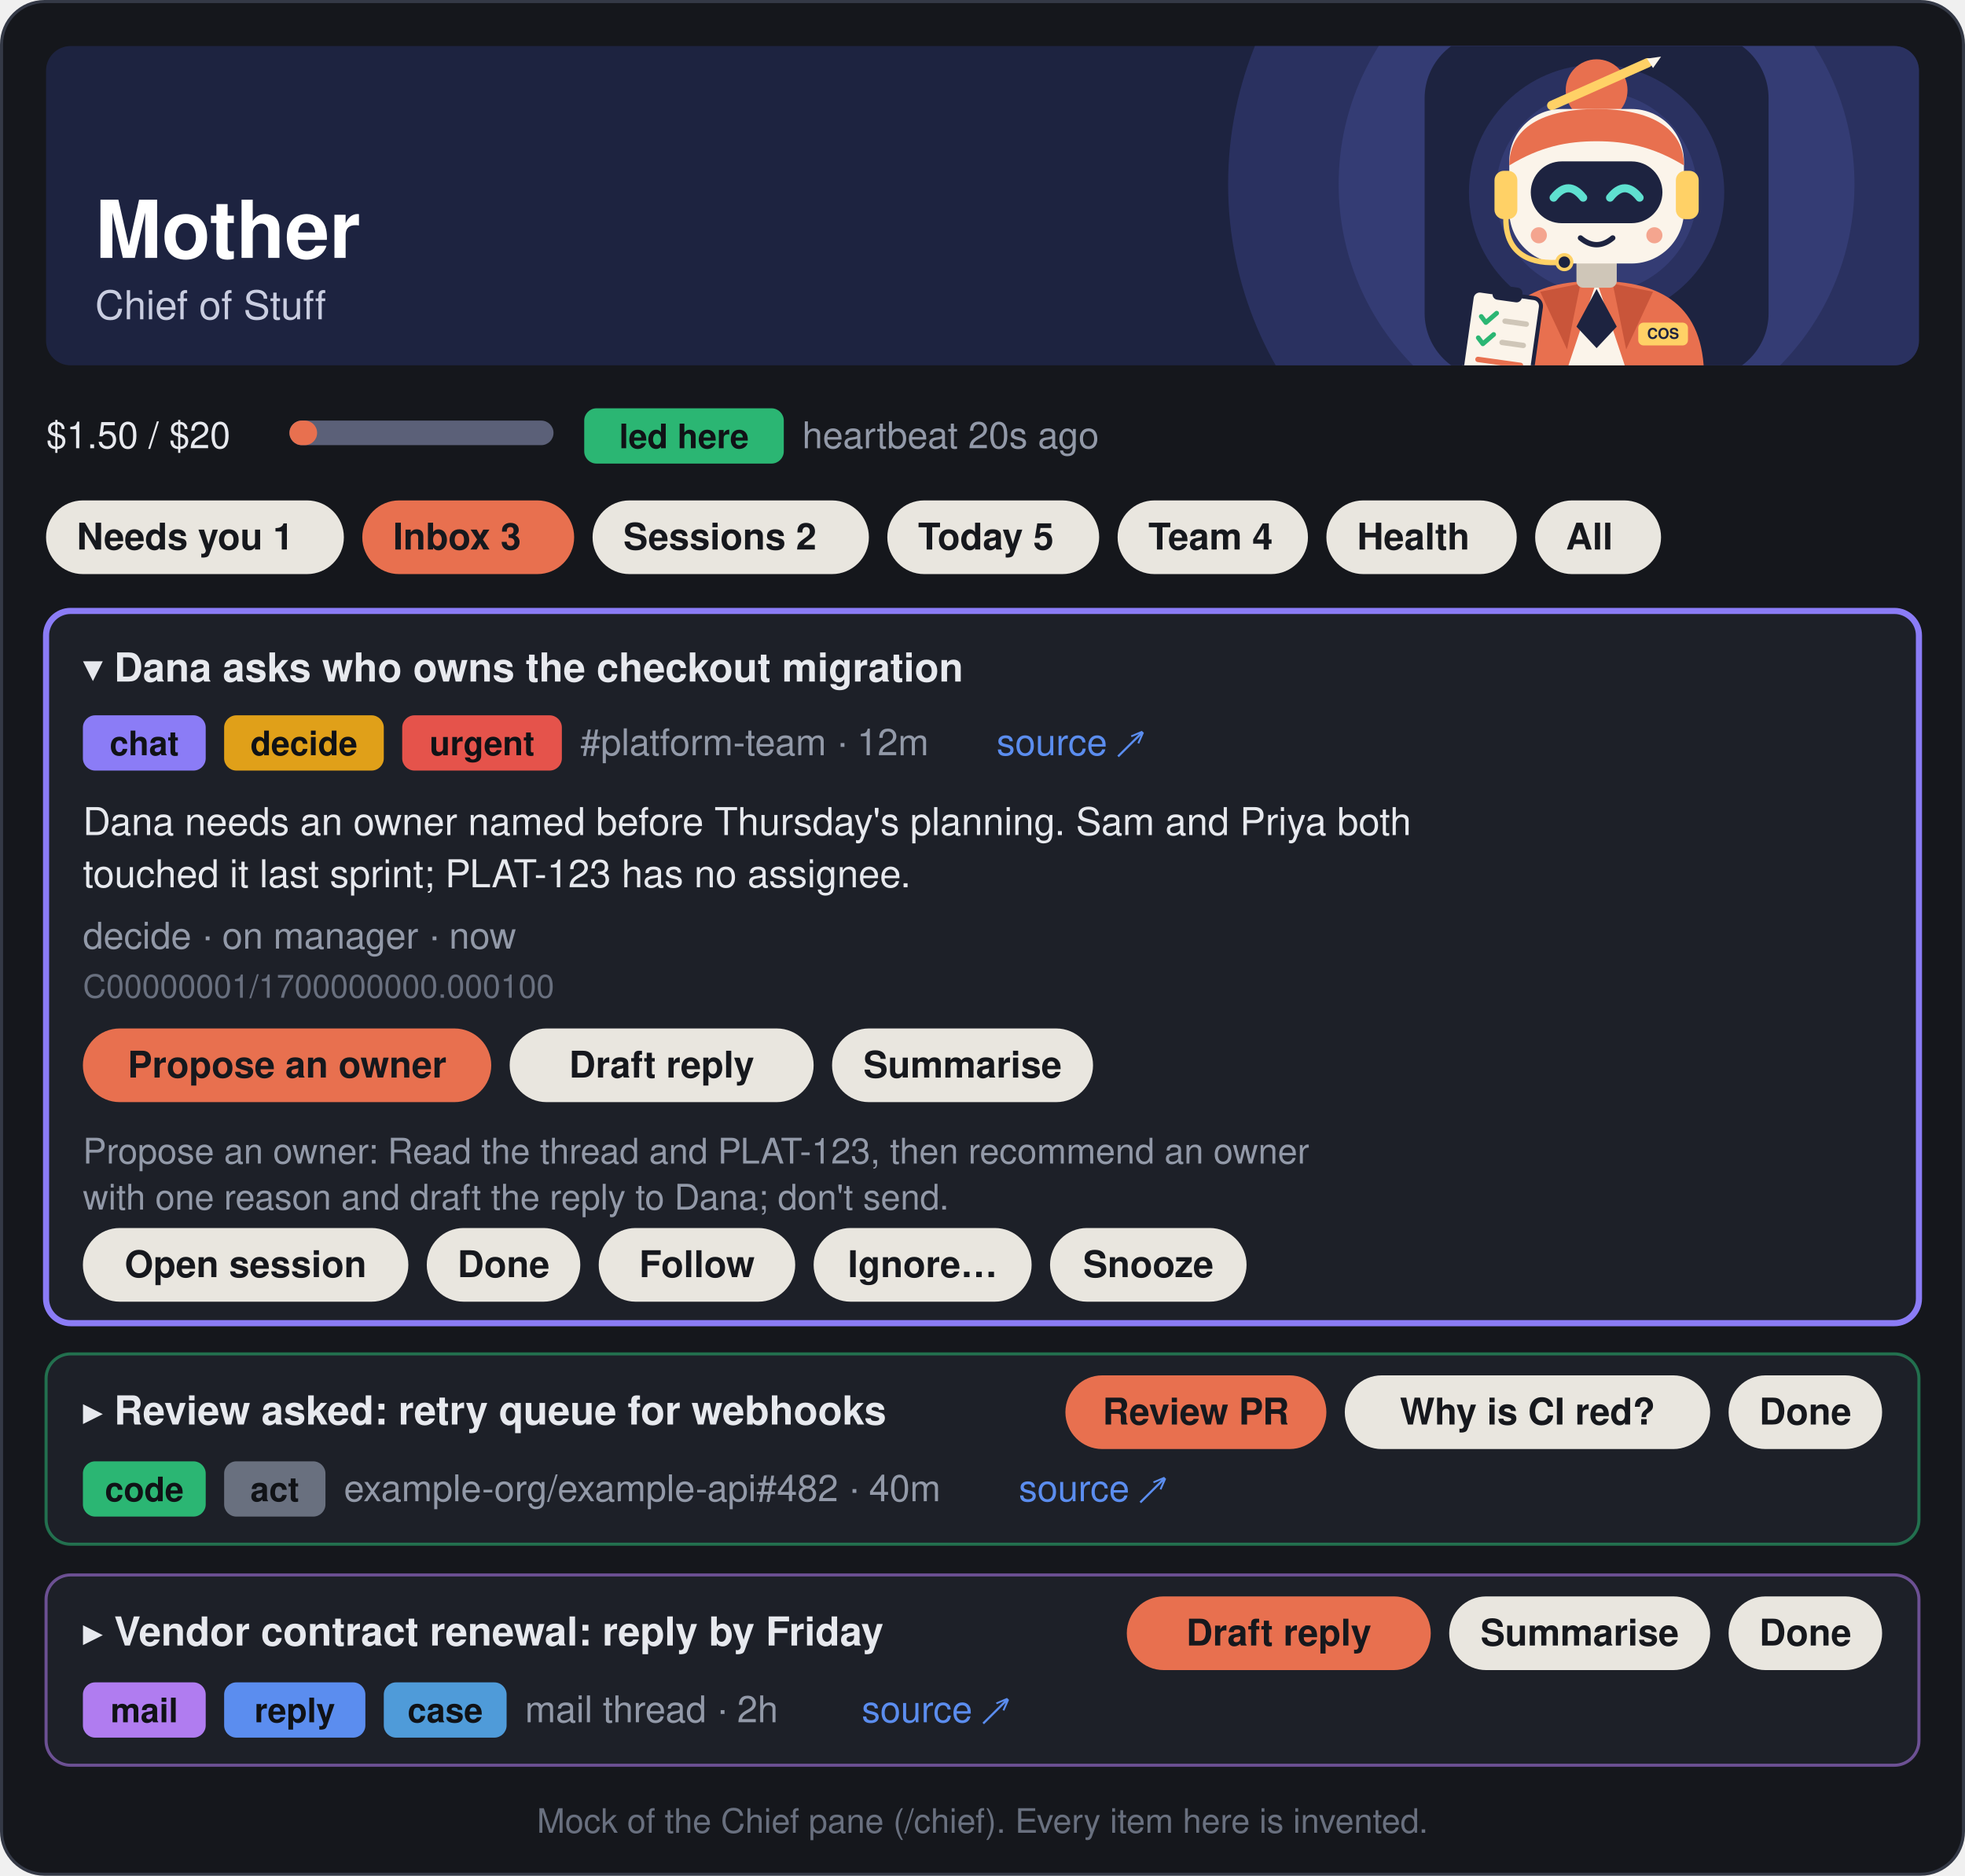
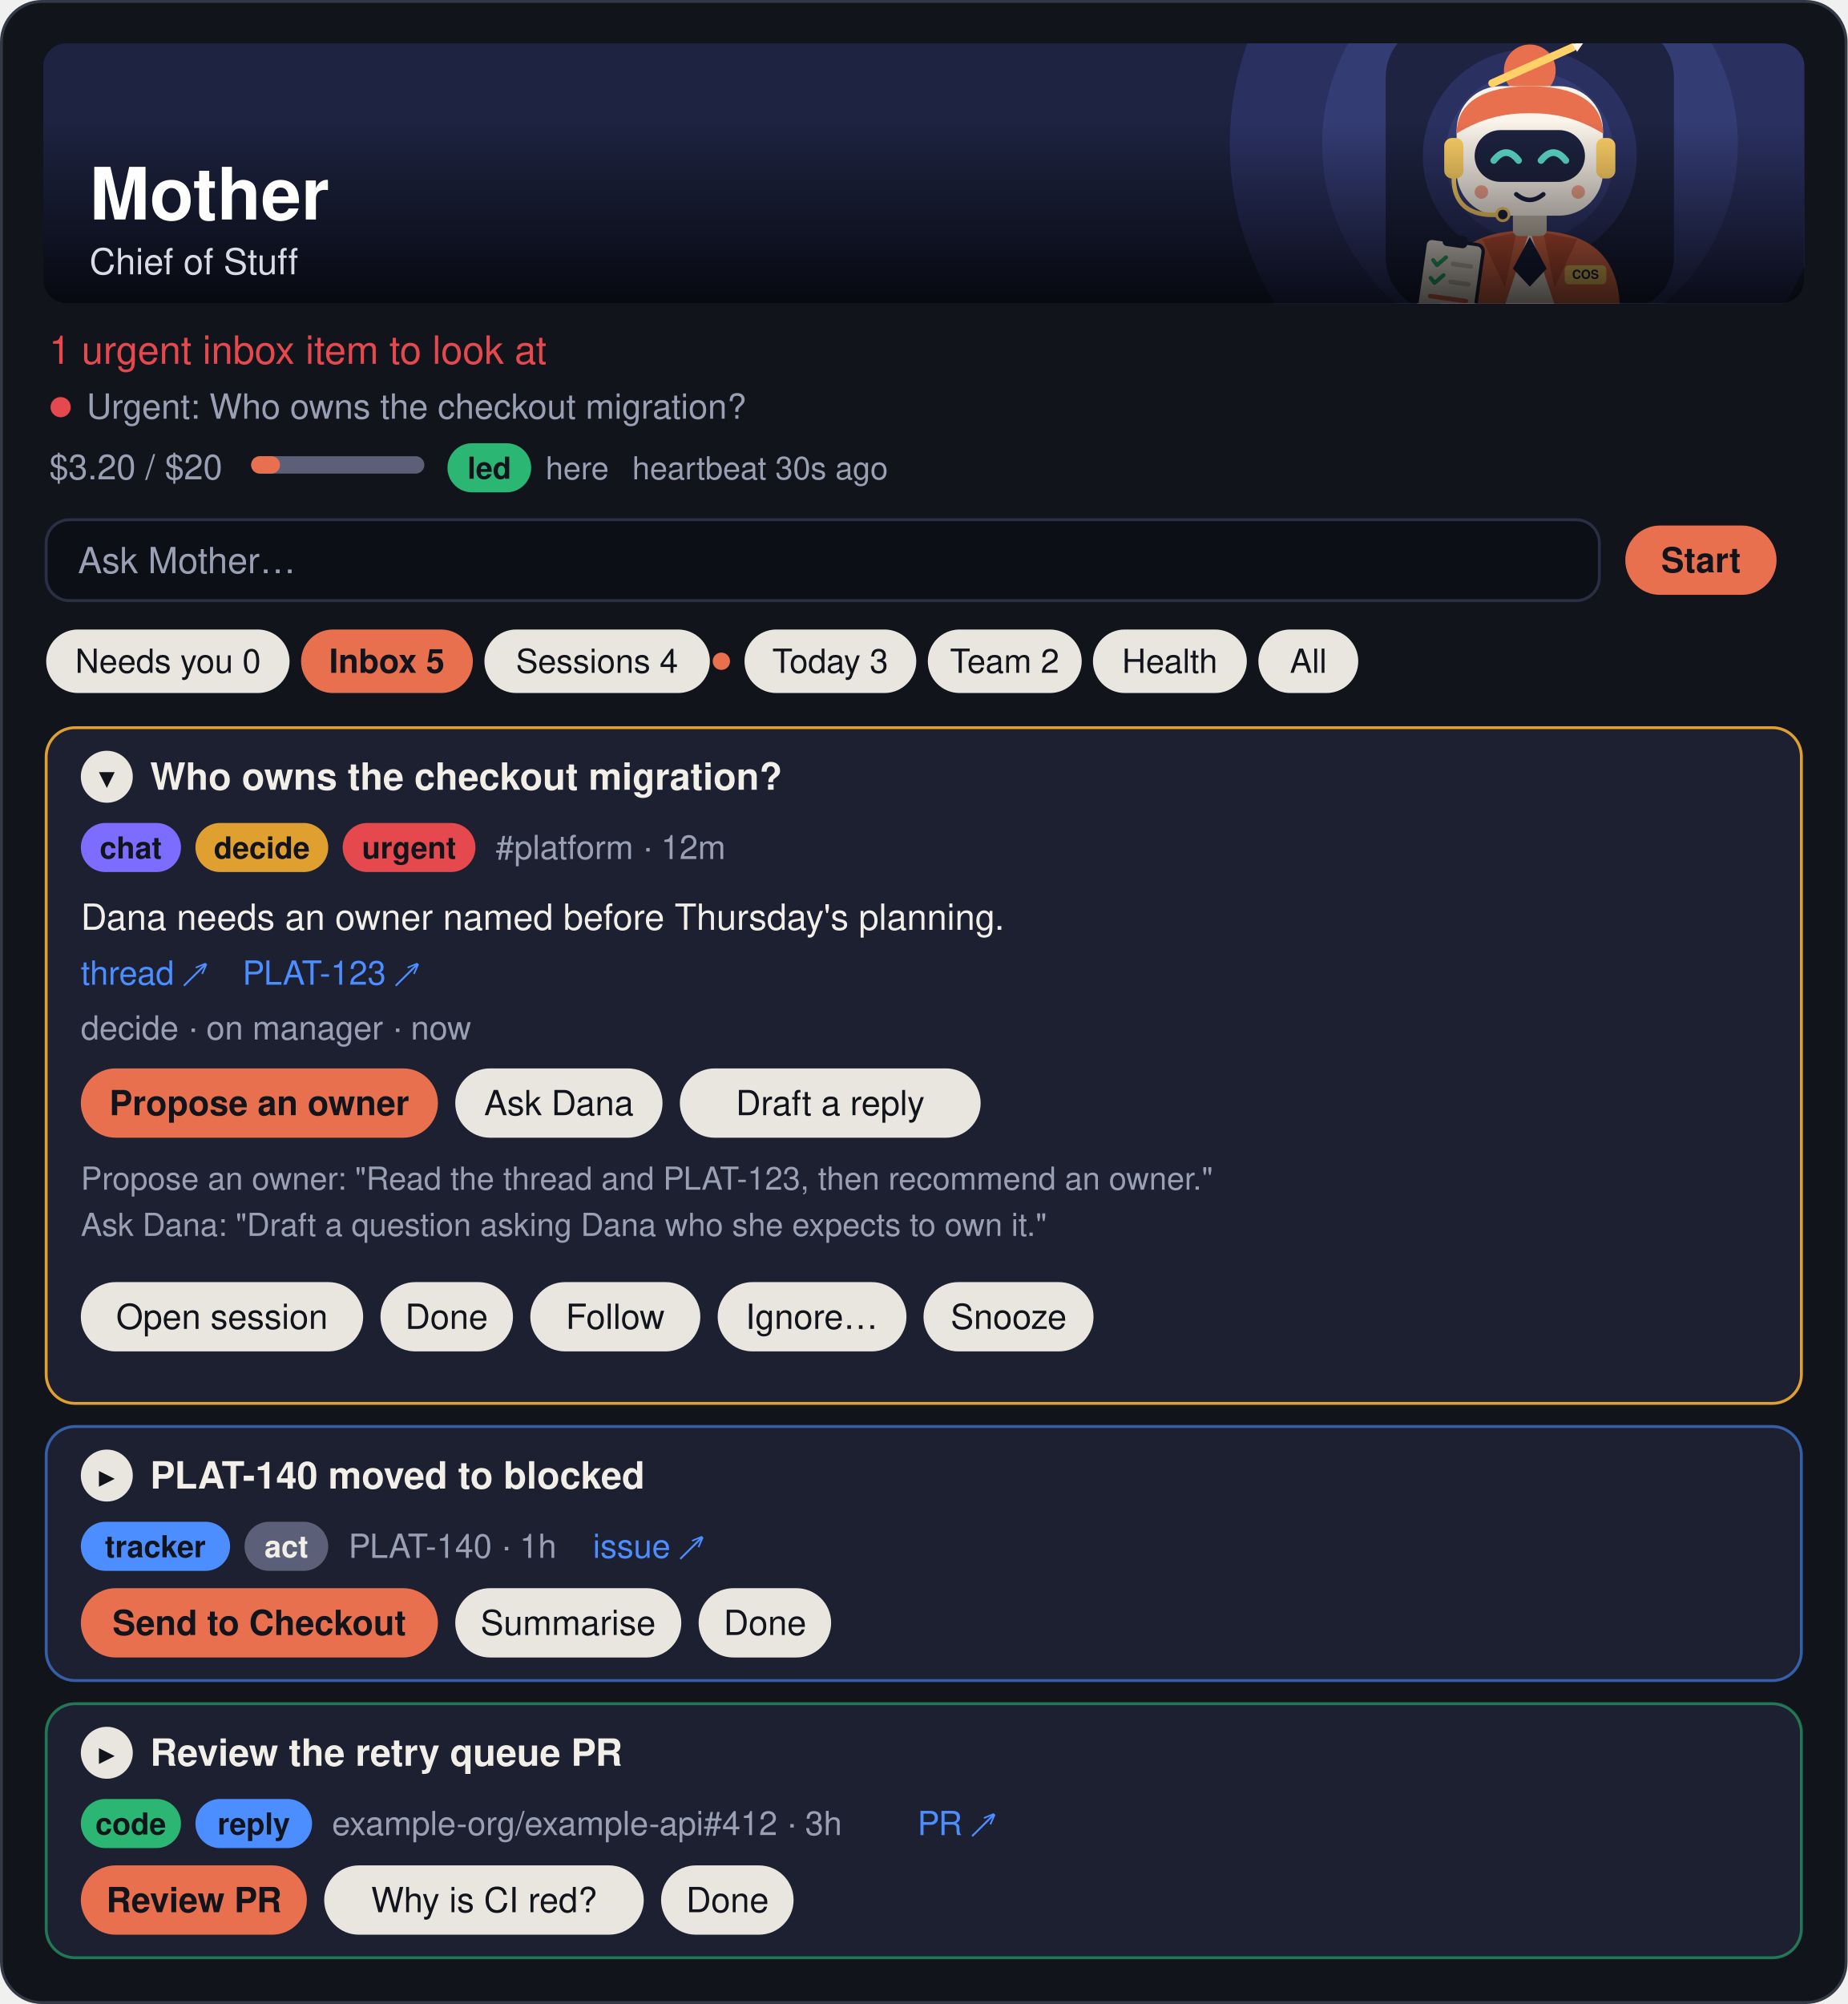
- <svg xmlns="http://www.w3.org/2000/svg" viewBox="0 0 640 611" width="640" height="611" font-family="-apple-system, 'Segoe UI', Helvetica, Arial, sans-serif" role="img" aria-label="Mock of the Chief pane, Inbox tab: a banner, tabs, one expanded card and two compact ones">
-   <rect x="0.5" y="0.5" width="639" height="610" rx="14" fill="#15171c" stroke="#343946" />
+ <svg xmlns="http://www.w3.org/2000/svg" viewBox="0 0 640 694" width="640" height="694" font-family="-apple-system, 'Segoe UI', Helvetica, Arial, sans-serif" role="img" aria-label="Mock of the Chief pane, Inbox tab: banner, mood line, what just changed, Ask box, tabs, one expanded card and two compact ones, each with one coral pill">
+   <defs>
+     <linearGradient id="shade" x1="0" y1="0" x2="0" y2="1">
+       <stop offset="0.3" stop-color="#000" stop-opacity="0" />
+       <stop offset="1" stop-color="#000" stop-opacity="0.75" />
+     </linearGradient>
+   </defs>
+   <rect x="0.5" y="0.5" width="639" height="693" rx="14" fill="#12141c" stroke="#343946" />
  <clipPath id="ban">
-     <rect x="15" y="15" width="610" height="104" rx="8" />
+     <rect x="15" y="15" width="610" height="90" rx="8" />
  </clipPath>
  <g clip-path="url(#ban)">
-     <rect x="15" y="15" width="610" height="104" fill="#1d2340" />
-     <circle cx="520" cy="60" r="120" fill="#2a3160" />
-     <circle cx="520" cy="60" r="84" fill="#343c74" />
-     <g transform="translate(464 11) scale(0.2188)">
+     <rect x="15" y="15" width="610" height="90" fill="#1d2340" />
+     <circle cx="530" cy="50" r="104" fill="#2a3160" />
+     <circle cx="530" cy="50" r="72" fill="#343c74" />
+     <g transform="translate(480 8) scale(0.195)">
      <rect width="512" height="512" rx="96" fill="#1d2340" />
      <circle cx="256" cy="236" r="190" fill="#2a3160" />
      <circle cx="256" cy="236" r="150" fill="#343c74" />
      <path d="M96 512 C96 404 160 368 256 368 C352 368 416 404 416 512 Z" fill="#e8704f" />
      <path d="M256 368 L208 512 L304 512 Z" fill="#fbf4ea" />
      <path d="M256 380 L226 436 L256 468 L286 436 Z" fill="#1d2340" />
      <path d="M172 384 L232 372 L212 470 Z" fill="#c9553a" />
      <path d="M340 384 L280 372 L300 470 Z" fill="#c9553a" />
      <rect x="318" y="430" width="74" height="34" rx="8" fill="#ffd166" />
      <text x="355" y="454" font-family="Helvetica, Arial, sans-serif" font-size="22" font-weight="700" text-anchor="middle" fill="#1d2340">COS</text>
      <rect x="226" y="330" width="60" height="48" rx="10" fill="#cfc6b8" />
      <circle cx="256" cy="84" r="46" fill="#e8704f" />
      <rect x="176" y="70" width="170" height="14" rx="7" transform="rotate(-24 256 77)" fill="#ffd166" />
      <path d="M331 37 L352 34 L340 51 Z" fill="#fbf4ea" />
      <rect x="126" y="112" width="260" height="230" rx="78" fill="#fbf4ea" />
      <path d="M126 196 C126 140 176 112 256 112 C336 112 386 140 386 196 C340 168 300 160 256 160 C212 160 172 168 126 196 Z" fill="#e8704f" />
      <rect x="158" y="190" width="196" height="92" rx="46" fill="#1d2340" />
      <path d="M192 244 Q214 216 236 244" stroke="#5fe0d0" stroke-width="12" stroke-linecap="round" fill="none" />
      <path d="M276 244 Q298 216 320 244" stroke="#5fe0d0" stroke-width="12" stroke-linecap="round" fill="none" />
      <circle cx="170" cy="300" r="12" fill="#f4a58f" />
      <circle cx="342" cy="300" r="12" fill="#f4a58f" />
      <path d="M232 304 Q256 324 280 304" stroke="#1d2340" stroke-width="8" stroke-linecap="round" fill="none" />
      <rect x="104" y="204" width="34" height="72" rx="14" fill="#ffd166" />
      <rect x="374" y="204" width="34" height="72" rx="14" fill="#ffd166" />
      <path d="M121 276 C121 330 160 344 204 340" stroke="#ffd166" stroke-width="8" stroke-linecap="round" fill="none" />
      <circle cx="208" cy="340" r="11" fill="#1d2340" stroke="#ffd166" stroke-width="5" />
      <g transform="rotate(8 120 440)">
        <rect x="64" y="388" width="104" height="130" rx="12" fill="#fbf4ea" stroke="#1d2340" stroke-width="6" />
        <rect x="94" y="376" width="44" height="22" rx="8" fill="#1d2340" />
        <path d="M82 426 l8 8 l14 -16" stroke="#2bb673" stroke-width="7" stroke-linecap="round" stroke-linejoin="round" fill="none" />
        <path d="M82 458 l8 8 l14 -16" stroke="#2bb673" stroke-width="7" stroke-linecap="round" stroke-linejoin="round" fill="none" />
        <rect x="114" y="424" width="40" height="8" rx="4" fill="#cfc6b8" />
        <rect x="114" y="456" width="40" height="8" rx="4" fill="#cfc6b8" />
        <rect x="82" y="486" width="72" height="8" rx="4" fill="#e8704f" />
      </g>
    </g>
  </g>
-   <text x="31" y="84" font-size="26" fill="#ffffff" font-weight="700">Mother</text>
-   <text x="31" y="104" font-size="13" fill="#c9cde0">Chief of Stuff</text>
-   <text x="15" y="146" font-size="12" fill="#e7e9ee">$1.50 / $20</text>
-   <rect x="94.28" y="137" width="86" height="8" rx="4" fill="#5b6078" />
-   <rect x="94.28" y="137" width="9" height="8" rx="4" fill="#e8704f" />
-   <rect x="190.28" y="133" width="65" height="18" rx="4" fill="#2bb673" />
-   <text x="222.78" y="146" font-size="11" fill="#101216" font-weight="700" text-anchor="middle">led here</text>
-   <text x="261.28" y="146" font-size="12" fill="#9299a8">heartbeat 20s ago</text>
-   <rect x="15" y="163" width="97" height="24" rx="12" fill="#e9e6df" />
-   <text x="25" y="179" font-size="12" fill="#16181d" font-weight="600">Needs you 1</text>
-   <rect x="118" y="163" width="69" height="24" rx="12" fill="#e8704f" />
-   <text x="128" y="179" font-size="12" fill="#16181d" font-weight="700">Inbox 3</text>
-   <rect x="193" y="163" width="90" height="24" rx="12" fill="#e9e6df" />
-   <text x="203" y="179" font-size="12" fill="#16181d" font-weight="600">Sessions 2</text>
-   <rect x="289" y="163" width="69" height="24" rx="12" fill="#e9e6df" />
-   <text x="299" y="179" font-size="12" fill="#16181d" font-weight="600">Today 5</text>
-   <rect x="364" y="163" width="62" height="24" rx="12" fill="#e9e6df" />
-   <text x="374" y="179" font-size="12" fill="#16181d" font-weight="600">Team 4</text>
-   <rect x="432" y="163" width="62" height="24" rx="12" fill="#e9e6df" />
-   <text x="442" y="179" font-size="12" fill="#16181d" font-weight="600">Health</text>
-   <rect x="500" y="163" width="41" height="24" rx="12" fill="#e9e6df" />
-   <text x="510" y="179" font-size="12" fill="#16181d" font-weight="600">All</text>
-   <rect x="15" y="199" width="610" height="232" rx="8" fill="#1d2028" stroke="#8b7cf6" stroke-width="2" />
-   <text x="27" y="222" font-size="13" fill="#e7e9ee" font-weight="700">▾ Dana asks who owns the checkout migration</text>
-   <rect x="27" y="233" width="40" height="18" rx="4" fill="#8b7cf6" />
-   <text x="47.0" y="246" font-size="11" fill="#101216" font-weight="700" text-anchor="middle">chat</text>
-   <rect x="73" y="233" width="52" height="18" rx="4" fill="#e0a019" />
-   <text x="99.0" y="246" font-size="11" fill="#101216" font-weight="700" text-anchor="middle">decide</text>
-   <rect x="131" y="233" width="52" height="18" rx="4" fill="#e5534b" />
-   <text x="157.0" y="246" font-size="11" fill="#101216" font-weight="700" text-anchor="middle">urgent</text>
-   <text x="189" y="246" font-size="12" fill="#9299a8">#platform-team · 12m</text>
-   <text x="324.6" y="246" font-size="12" fill="#5b8def">source ↗</text>
-   <text x="27" y="272" font-size="12.5" fill="#e7e9ee">Dana needs an owner named before Thursday's planning. Sam and Priya both</text>
-   <text x="27" y="289" font-size="12.5" fill="#e7e9ee">touched it last sprint; PLAT-123 has no assignee.</text>
-   <text x="27" y="309" font-size="12" fill="#9299a8">decide · on manager · now</text>
-   <text x="27" y="325" font-size="10.5" fill="#69707f">C00000001/1700000000.000100</text>
-   <rect x="27" y="335" width="133" height="24" rx="12" fill="#e8704f" />
-   <text x="93.5" y="351" font-size="12" fill="#16181d" font-weight="700" text-anchor="middle">Propose an owner</text>
-   <rect x="166" y="335" width="99" height="24" rx="12" fill="#e9e6df" />
-   <text x="215.5" y="351" font-size="12" fill="#16181d" font-weight="600" text-anchor="middle">Draft reply</text>
-   <rect x="271" y="335" width="85" height="24" rx="12" fill="#e9e6df" />
-   <text x="313.5" y="351" font-size="12" fill="#16181d" font-weight="600" text-anchor="middle">Summarise</text>
-   <text x="27" y="379" font-size="11.5" fill="#9299a8">Propose an owner: Read the thread and PLAT-123, then recommend an owner</text>
-   <text x="27" y="394" font-size="11.5" fill="#9299a8">with one reason and draft the reply to Dana; don't send.</text>
-   <rect x="27" y="400" width="106" height="24" rx="12" fill="#e9e6df" />
-   <text x="80.0" y="416" font-size="12" fill="#16181d" font-weight="600" text-anchor="middle">Open session</text>
-   <rect x="139" y="400" width="50" height="24" rx="12" fill="#e9e6df" />
-   <text x="164.0" y="416" font-size="12" fill="#16181d" font-weight="600" text-anchor="middle">Done</text>
-   <rect x="195" y="400" width="64" height="24" rx="12" fill="#e9e6df" />
-   <text x="227.0" y="416" font-size="12" fill="#16181d" font-weight="600" text-anchor="middle">Follow</text>
-   <rect x="265" y="400" width="71" height="24" rx="12" fill="#e9e6df" />
-   <text x="300.5" y="416" font-size="12" fill="#16181d" font-weight="600" text-anchor="middle">Ignore…</text>
-   <rect x="342" y="400" width="64" height="24" rx="12" fill="#e9e6df" />
-   <text x="374.0" y="416" font-size="12" fill="#16181d" font-weight="600" text-anchor="middle">Snooze</text>
-   <rect x="15" y="441" width="610" height="62" rx="8" fill="#1d2028" stroke="#2bb673" stroke-width="1" stroke-opacity="0.55" />
-   <text x="27" y="464" font-size="13" fill="#e7e9ee" font-weight="700">▸ Review asked: retry queue for webhooks</text>
-   <rect x="347" y="448" width="85" height="24" rx="12" fill="#e8704f" />
-   <text x="389.5" y="464" font-size="12" fill="#16181d" font-weight="700" text-anchor="middle">Review PR</text>
-   <rect x="438" y="448" width="119" height="24" rx="12" fill="#e9e6df" />
-   <text x="497.5" y="464" font-size="12" fill="#16181d" font-weight="600" text-anchor="middle">Why is CI red?</text>
-   <rect x="563" y="448" width="50" height="24" rx="12" fill="#e9e6df" />
-   <text x="588.0" y="464" font-size="12" fill="#16181d" font-weight="600" text-anchor="middle">Done</text>
-   <rect x="27" y="476" width="40" height="18" rx="4" fill="#2bb673" />
-   <text x="47.0" y="489" font-size="11" fill="#101216" font-weight="700" text-anchor="middle">code</text>
-   <rect x="73" y="476" width="33" height="18" rx="4" fill="#69707f" />
-   <text x="89.5" y="489" font-size="11" fill="#101216" font-weight="700" text-anchor="middle">act</text>
-   <text x="112" y="489" font-size="12" fill="#9299a8">example-org/example-api#482 · 40m</text>
-   <text x="331.84" y="489" font-size="12" fill="#5b8def">source ↗</text>
-   <rect x="15" y="513" width="610" height="62" rx="8" fill="#1d2028" stroke="#b07cf0" stroke-width="1" stroke-opacity="0.55" />
-   <text x="27" y="536" font-size="13" fill="#e7e9ee" font-weight="700">▸ Vendor contract renewal: reply by Friday</text>
-   <rect x="367" y="520" width="99" height="24" rx="12" fill="#e8704f" />
-   <text x="416.5" y="536" font-size="12" fill="#16181d" font-weight="700" text-anchor="middle">Draft reply</text>
-   <rect x="472" y="520" width="85" height="24" rx="12" fill="#e9e6df" />
-   <text x="514.5" y="536" font-size="12" fill="#16181d" font-weight="600" text-anchor="middle">Summarise</text>
-   <rect x="563" y="520" width="50" height="24" rx="12" fill="#e9e6df" />
-   <text x="588.0" y="536" font-size="12" fill="#16181d" font-weight="600" text-anchor="middle">Done</text>
-   <rect x="27" y="548" width="40" height="18" rx="4" fill="#b07cf0" />
-   <text x="47.0" y="561" font-size="11" fill="#101216" font-weight="700" text-anchor="middle">mail</text>
-   <rect x="73" y="548" width="46" height="18" rx="4" fill="#5b8def" />
-   <text x="96.0" y="561" font-size="11" fill="#101216" font-weight="700" text-anchor="middle">reply</text>
-   <rect x="125" y="548" width="40" height="18" rx="4" fill="#4f9bd9" />
-   <text x="145.0" y="561" font-size="11" fill="#101216" font-weight="700" text-anchor="middle">case</text>
-   <text x="171" y="561" font-size="12" fill="#9299a8">mail thread · 2h</text>
-   <text x="280.68" y="561" font-size="12" fill="#5b8def">source ↗</text>
-   <text x="320.0" y="597" font-size="11" fill="#69707f" text-anchor="middle">Mock of the Chief pane (/chief). Every item here is invented.</text>
+   <rect x="15" y="15" width="610" height="90" rx="8" fill="url(#shade)" />
+   <text x="31.0" y="76.0" font-size="25" fill="#ffffff" font-weight="700">Mother</text>
+   <text x="31.0" y="95.0" font-size="12.5" fill="#d9dbe6">Chief of Stuff</text>
+   <text x="17.0" y="126.0" font-size="13.5" fill="#e5484d">1 urgent inbox item to look at</text>
+   <circle cx="21" cy="141" r="3.5" fill="#e5484d" />
+   <text x="30.0" y="145.0" font-size="12" fill="#9aa0b4">Urgent: Who owns the checkout migration?</text>
+   <text x="17.0" y="166.0" font-size="12" fill="#9aa0b4">$3.20 / $20</text>
+   <rect x="87.0" y="158.0" width="60.0" height="6.0" rx="3" fill="#5b6078" />
+   <rect x="87.0" y="158.0" width="10.0" height="6.0" rx="3" fill="#e8704f" />
+   <rect x="155.0" y="153.5" width="29.0" height="17.0" rx="8.5" fill="#2bb673" />
+   <text x="169.5" y="165.8" font-size="10.5" fill="#12141c" font-weight="700" text-anchor="middle">led</text>
+   <text x="189.0" y="166.0" font-size="11" fill="#9aa0b4">here</text>
+   <text x="219.0" y="166.0" font-size="11" fill="#9aa0b4">heartbeat 30s ago</text>
+   <rect x="16.0" y="180.0" width="538.0" height="28.0" rx="8" fill="#0d0f16" stroke="#2a2f45" />
+   <text x="27.0" y="198.5" font-size="12.5" fill="#9aa0b4">Ask Mother…</text>
+   <rect x="563.0" y="182.0" width="52.4" height="24.0" rx="12" fill="#e8704f" />
+   <text x="589.2" y="198.2" font-size="12" fill="#12141c" font-weight="700" text-anchor="middle">Start</text>
+   <rect x="16.0" y="218.0" width="84.3" height="22.0" rx="11" fill="#e9e6df" />
+   <text x="58.2" y="233.0" font-size="11.5" fill="#12141c" text-anchor="middle">Needs you 0</text>
+   <rect x="104.3" y="218.0" width="59.5" height="22.0" rx="11" fill="#e8704f" />
+   <text x="134.0" y="233.0" font-size="11.5" fill="#12141c" font-weight="700" text-anchor="middle">Inbox 5</text>
+   <rect x="167.8" y="218.0" width="78.1" height="22.0" rx="11" fill="#e9e6df" />
+   <text x="206.8" y="233.0" font-size="11.5" fill="#12141c" text-anchor="middle">Sessions 4</text>
+   <circle cx="249.88" cy="229" r="3" fill="#e8704f" />
+   <rect x="257.9" y="218.0" width="59.5" height="22.0" rx="11" fill="#e9e6df" />
+   <text x="287.6" y="233.0" font-size="11.5" fill="#12141c" text-anchor="middle">Today 3</text>
+   <rect x="321.4" y="218.0" width="53.3" height="22.0" rx="11" fill="#e9e6df" />
+   <text x="348.0" y="233.0" font-size="11.5" fill="#12141c" text-anchor="middle">Team 2</text>
+   <rect x="378.6" y="218.0" width="53.3" height="22.0" rx="11" fill="#e9e6df" />
+   <text x="405.2" y="233.0" font-size="11.5" fill="#12141c" text-anchor="middle">Health</text>
+   <rect x="435.9" y="218.0" width="34.6" height="22.0" rx="11" fill="#e9e6df" />
+   <text x="453.2" y="233.0" font-size="11.5" fill="#12141c" text-anchor="middle">All</text>
+   <rect x="16.0" y="252.0" width="608.0" height="234.0" rx="10" fill="#1c2030" stroke="#e0a030" />
+   <circle cx="37" cy="269" r="9" fill="#e9e6df" />
+   <text x="37.0" y="273.0" font-size="11" fill="#12141c" font-weight="700" text-anchor="middle">▾</text>
+   <text x="52.0" y="273.5" font-size="13" fill="#f2efe9" font-weight="700">Who owns the checkout migration?</text>
+   <rect x="28.0" y="285.0" width="34.7" height="17.0" rx="8.5" fill="#7c6cff" />
+   <text x="45.3" y="297.3" font-size="10.5" fill="#12141c" font-weight="700" text-anchor="middle">chat</text>
+   <rect x="67.7" y="285.0" width="46.0" height="17.0" rx="8.5" fill="#e0a030" />
+   <text x="90.7" y="297.3" font-size="10.5" fill="#12141c" font-weight="700" text-anchor="middle">decide</text>
+   <rect x="118.7" y="285.0" width="46.0" height="17.0" rx="8.5" fill="#e5484d" />
+   <text x="141.7" y="297.3" font-size="10.5" fill="#12141c" font-weight="700" text-anchor="middle">urgent</text>
+   <text x="171.7" y="297.5" font-size="11.5" fill="#9aa0b4">#platform · 12m</text>
+   <text x="28.0" y="322.0" font-size="12.5" fill="#f2efe9">Dana needs an owner named before Thursday's planning.</text>
+   <text x="28.0" y="341.0" font-size="11.5" fill="#4c8dff">thread ↗</text>
+   <text x="84.0" y="341.0" font-size="11.5" fill="#4c8dff">PLAT-123 ↗</text>
+   <text x="28.0" y="360.0" font-size="11.5" fill="#9aa0b4">decide · on manager · now</text>
+   <rect x="28.0" y="370.0" width="123.7" height="24.0" rx="12" fill="#e8704f" />
+   <text x="89.8" y="386.2" font-size="12" fill="#12141c" font-weight="700" text-anchor="middle">Propose an owner</text>
+   <rect x="157.7" y="370.0" width="71.8" height="24.0" rx="12" fill="#e9e6df" />
+   <text x="193.6" y="386.2" font-size="12" fill="#12141c" text-anchor="middle">Ask Dana</text>
+   <rect x="235.5" y="370.0" width="104.2" height="24.0" rx="12" fill="#e9e6df" />
+   <text x="287.6" y="386.2" font-size="12" fill="#12141c" text-anchor="middle">Draft a reply</text>
+   <text x="28.0" y="412.0" font-size="11" fill="#9aa0b4">Propose an owner: "Read the thread and PLAT-123, then recommend an owner."</text>
+   <text x="28.0" y="428.0" font-size="11" fill="#9aa0b4">Ask Dana: "Draft a question asking Dana who she expects to own it."</text>
+   <rect x="28.0" y="444.0" width="97.8" height="24.0" rx="12" fill="#e9e6df" />
+   <text x="76.9" y="460.2" font-size="12" fill="#12141c" text-anchor="middle">Open session</text>
+   <rect x="131.8" y="444.0" width="45.9" height="24.0" rx="12" fill="#e9e6df" />
+   <text x="154.7" y="460.2" font-size="12" fill="#12141c" text-anchor="middle">Done</text>
+   <rect x="183.7" y="444.0" width="58.9" height="24.0" rx="12" fill="#e9e6df" />
+   <text x="213.1" y="460.2" font-size="12" fill="#12141c" text-anchor="middle">Follow</text>
+   <rect x="248.6" y="444.0" width="65.4" height="24.0" rx="12" fill="#e9e6df" />
+   <text x="281.2" y="460.2" font-size="12" fill="#12141c" text-anchor="middle">Ignore…</text>
+   <rect x="319.9" y="444.0" width="58.9" height="24.0" rx="12" fill="#e9e6df" />
+   <text x="349.4" y="460.2" font-size="12" fill="#12141c" text-anchor="middle">Snooze</text>
+   <rect x="16.0" y="494.0" width="608.0" height="88.0" rx="10" fill="#1c2030" stroke="#4c8dff" stroke-opacity="0.6" />
+   <circle cx="37" cy="511" r="9" fill="#e9e6df" />
+   <text x="37.0" y="515.0" font-size="11" fill="#12141c" font-weight="700" text-anchor="middle">▸</text>
+   <text x="52.0" y="515.5" font-size="13" fill="#f2efe9" font-weight="700">PLAT-140 moved to blocked</text>
+   <rect x="28.0" y="527.0" width="51.7" height="17.0" rx="8.5" fill="#4c8dff" />
+   <text x="53.8" y="539.3" font-size="10.5" fill="#12141c" font-weight="700" text-anchor="middle">tracker</text>
+   <rect x="84.7" y="527.0" width="29.0" height="17.0" rx="8.5" fill="#5b6078" />
+   <text x="99.2" y="539.3" font-size="10.5" fill="#f2efe9" font-weight="700" text-anchor="middle">act</text>
+   <text x="120.7" y="539.5" font-size="11.5" fill="#9aa0b4">PLAT-140 · 1h</text>
+   <text x="205.4" y="539.5" font-size="11.5" fill="#4c8dff">issue ↗</text>
+   <rect x="28.0" y="550.0" width="123.7" height="24.0" rx="12" fill="#e8704f" />
+   <text x="89.8" y="566.2" font-size="12" fill="#12141c" font-weight="700" text-anchor="middle">Send to Checkout</text>
+   <rect x="157.7" y="550.0" width="78.3" height="24.0" rx="12" fill="#e9e6df" />
+   <text x="196.8" y="566.2" font-size="12" fill="#12141c" text-anchor="middle">Summarise</text>
+   <rect x="242.0" y="550.0" width="45.9" height="24.0" rx="12" fill="#e9e6df" />
+   <text x="265.0" y="566.2" font-size="12" fill="#12141c" text-anchor="middle">Done</text>
+   <rect x="16.0" y="590.0" width="608.0" height="88.0" rx="10" fill="#1c2030" stroke="#2bb673" stroke-opacity="0.6" />
+   <circle cx="37" cy="607" r="9" fill="#e9e6df" />
+   <text x="37.0" y="611.0" font-size="11" fill="#12141c" font-weight="700" text-anchor="middle">▸</text>
+   <text x="52.0" y="611.5" font-size="13" fill="#f2efe9" font-weight="700">Review the retry queue PR</text>
+   <rect x="28.0" y="623.0" width="34.7" height="17.0" rx="8.5" fill="#2bb673" />
+   <text x="45.3" y="635.3" font-size="10.5" fill="#12141c" font-weight="700" text-anchor="middle">code</text>
+   <rect x="67.7" y="623.0" width="40.4" height="17.0" rx="8.5" fill="#4c8dff" />
+   <text x="87.9" y="635.3" font-size="10.5" fill="#12141c" font-weight="700" text-anchor="middle">reply</text>
+   <text x="115.0" y="635.5" font-size="11.5" fill="#9aa0b4">example-org/example-api#412 · 3h</text>
+   <text x="317.8" y="635.5" font-size="11.5" fill="#4c8dff">PR ↗</text>
+   <rect x="28.0" y="646.0" width="78.3" height="24.0" rx="12" fill="#e8704f" />
+   <text x="67.2" y="662.2" font-size="12" fill="#12141c" font-weight="700" text-anchor="middle">Review PR</text>
+   <rect x="112.3" y="646.0" width="110.7" height="24.0" rx="12" fill="#e9e6df" />
+   <text x="167.7" y="662.2" font-size="12" fill="#12141c" text-anchor="middle">Why is CI red?</text>
+   <rect x="229.0" y="646.0" width="45.9" height="24.0" rx="12" fill="#e9e6df" />
+   <text x="252.0" y="662.2" font-size="12" fill="#12141c" text-anchor="middle">Done</text>
</svg>
